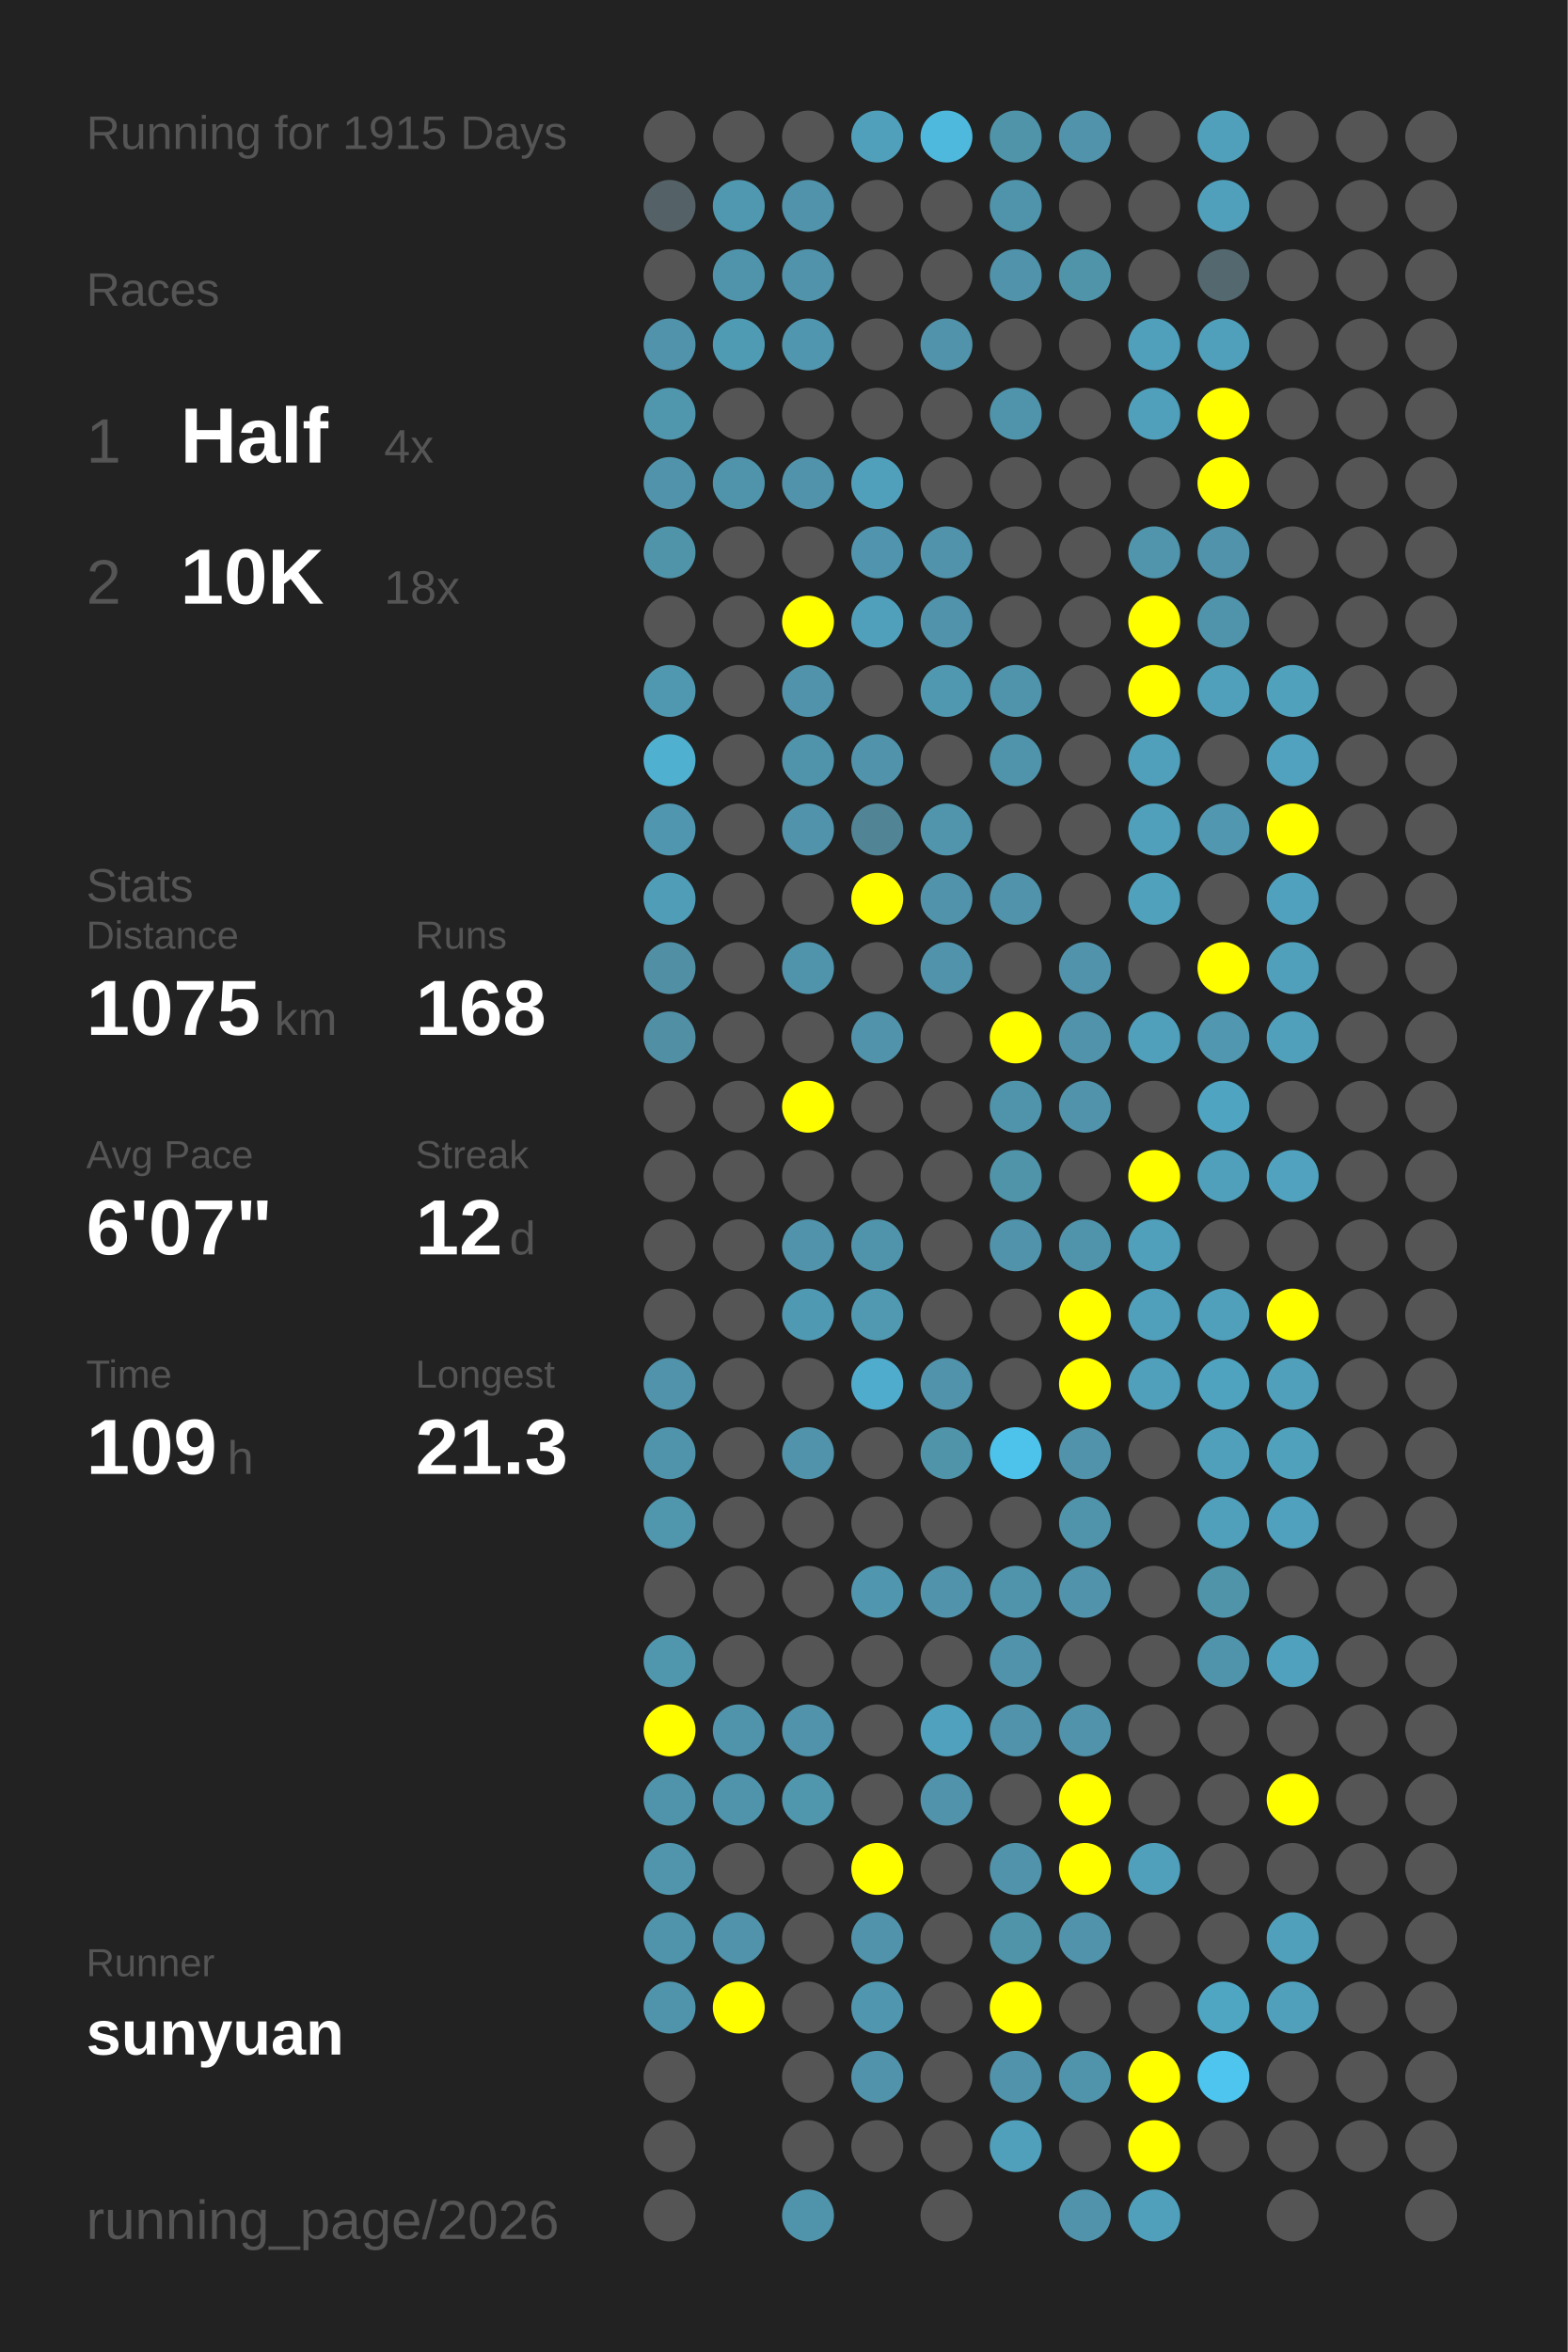
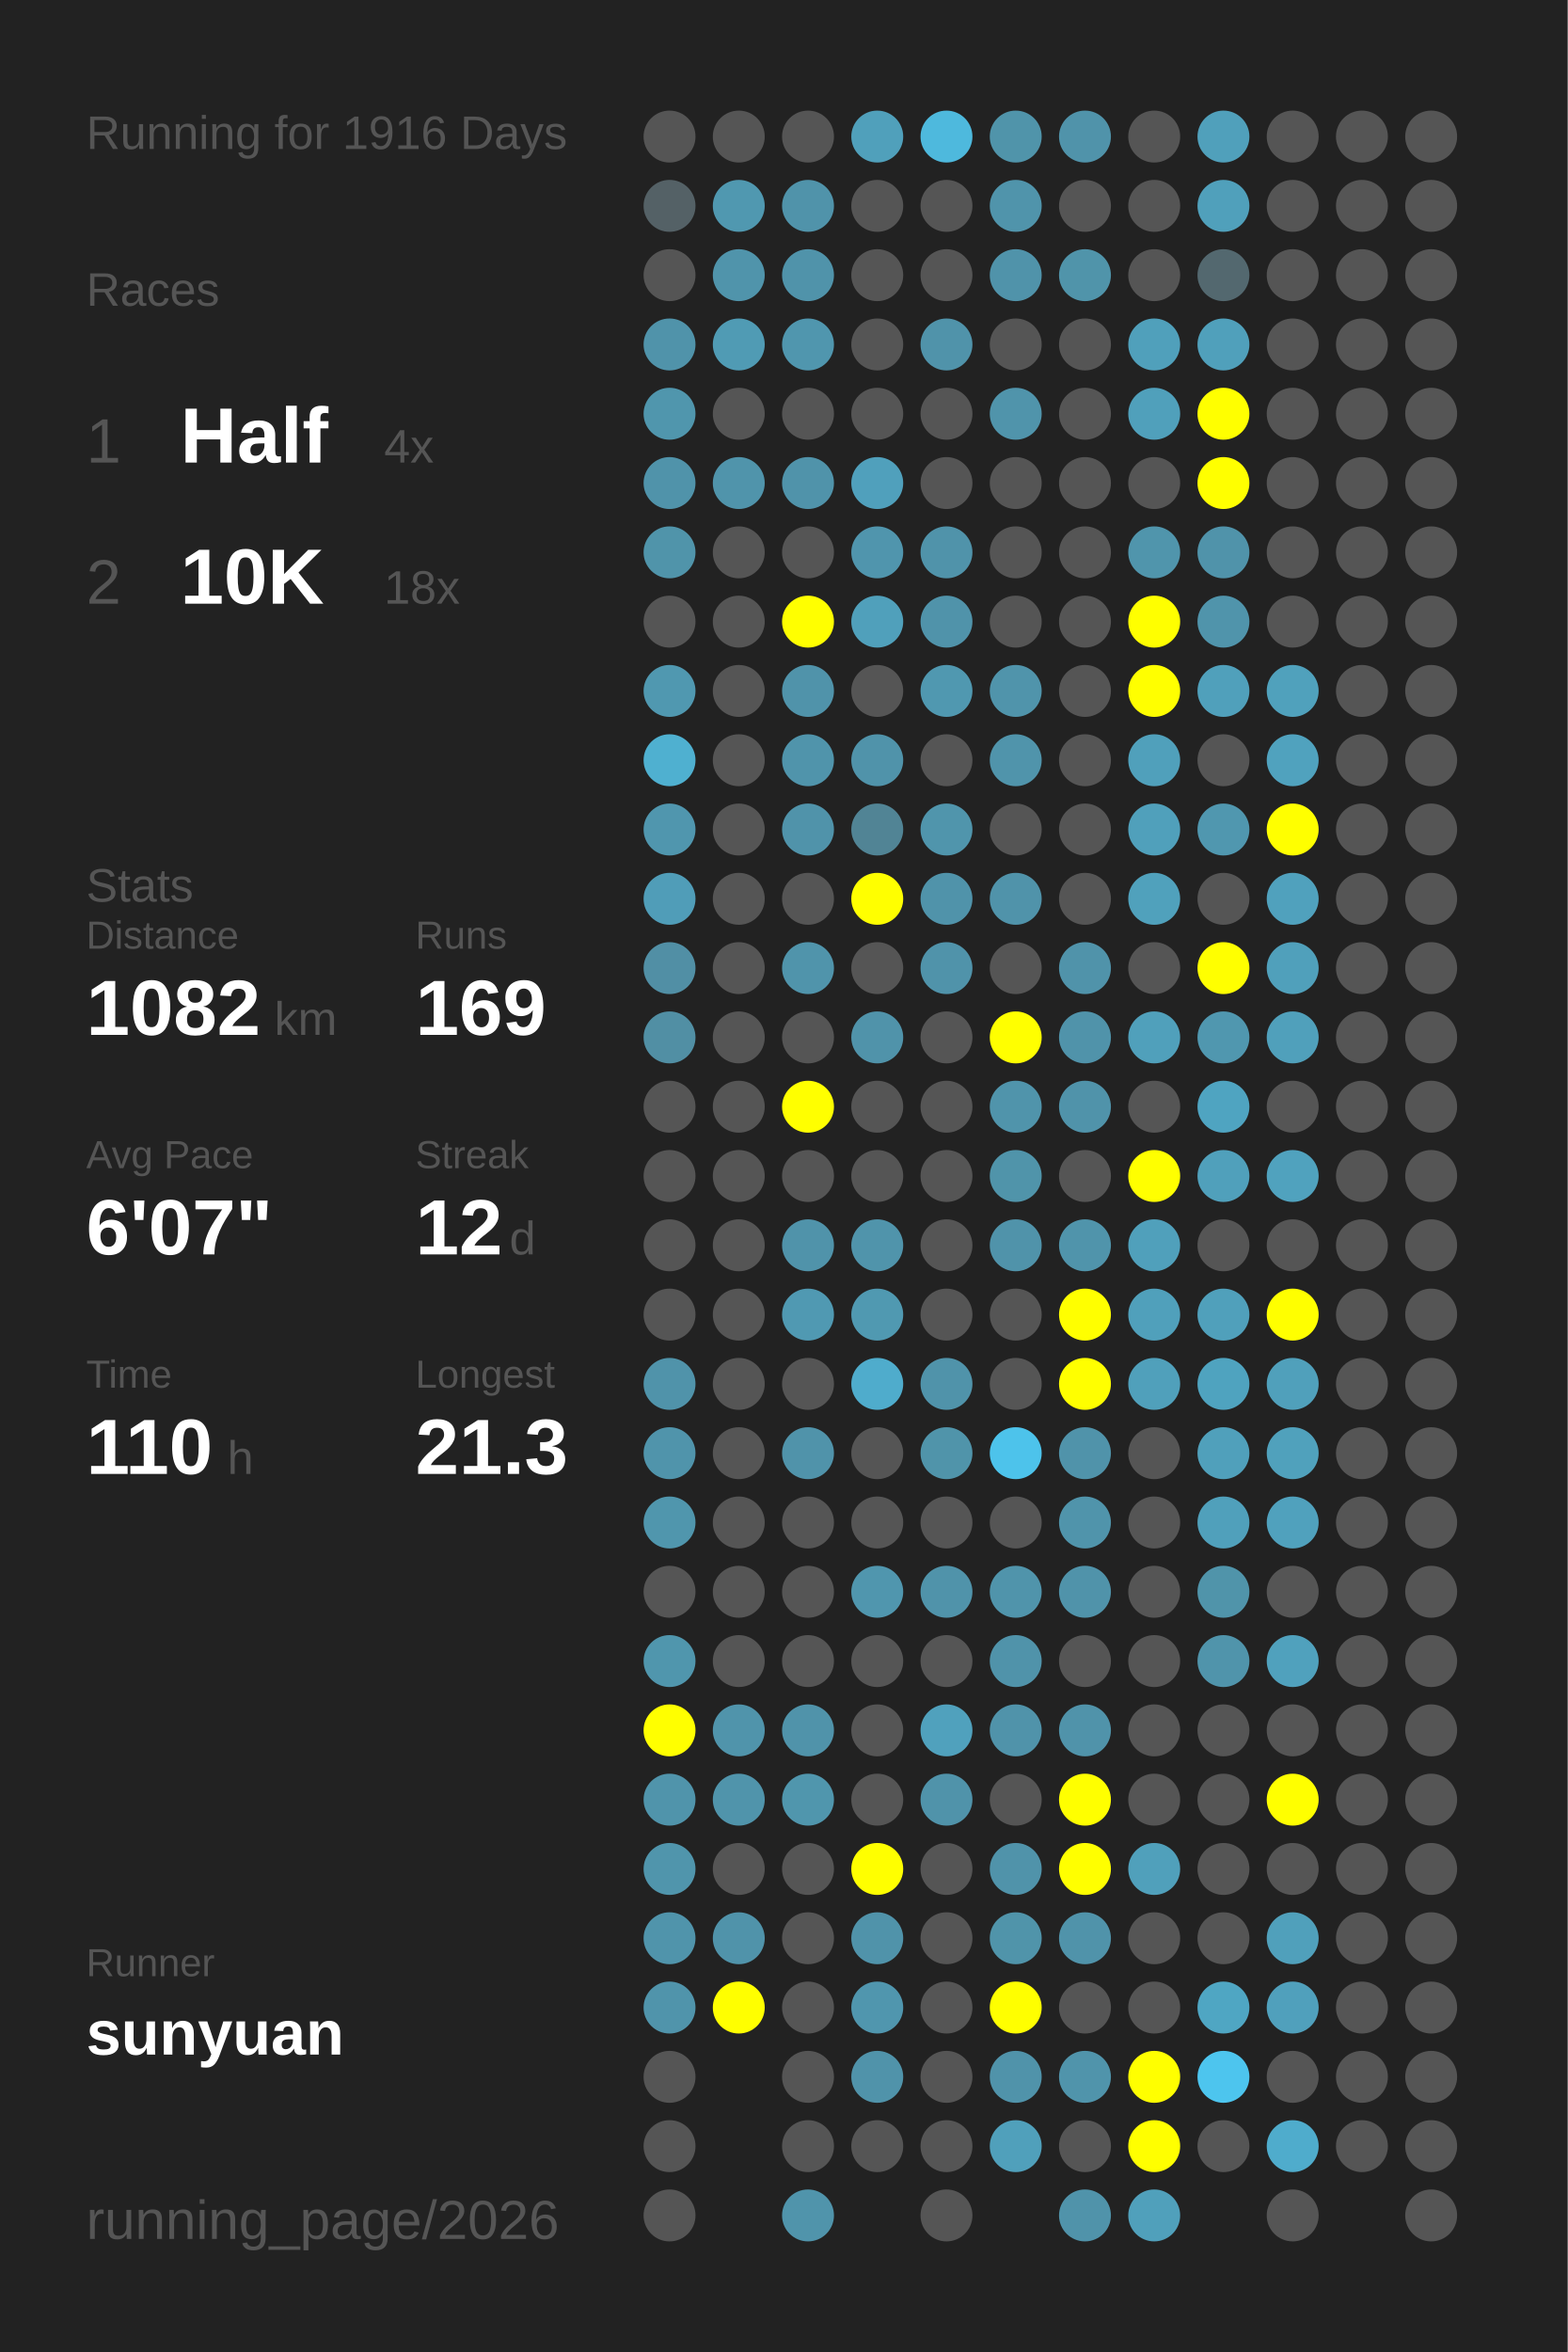
<svg xmlns="http://www.w3.org/2000/svg" baseProfile="full" height="300mm" version="1.1" viewBox="0,0,200,300" width="200mm">
  <defs />
  <rect fill="#222222" height="300" width="200" x="0" y="0" />
-   <text fill="#555555" style="font-size:6px; font-family:Arial;" x="11" y="19">Running for 1915 Days</text>
+   <text fill="#555555" style="font-size:6px; font-family:Arial;" x="11" y="19">Running for 1916 Days</text>
  <text fill="#555555" style="font-size:6px; font-family:Arial;" x="11" y="39">Races</text>
  <text fill="#555555" style="font-size:8px; font-family:Arial;" x="11" y="59">1</text>
  <text fill="#FFFFFF" style="font-size:10px; font-family:Arial; font-weight:bold;" x="23" y="59">Half</text>
  <text fill="#555555" style="font-size:6px; font-family:Arial;" x="49" y="59">4x</text>
  <text fill="#555555" style="font-size:8px; font-family:Arial;" x="11" y="77">2</text>
  <text fill="#FFFFFF" style="font-size:10px; font-family:Arial; font-weight:bold;" x="23" y="77">10K</text>
  <text fill="#555555" style="font-size:6px; font-family:Arial;" x="49" y="77">18x</text>
  <text fill="#555555" style="font-size:6px; font-family:Arial;" x="11" y="115">Stats</text>
  <text fill="#555555" style="font-size:5px; font-family:Arial;" x="11" y="121">Distance</text>
-   <text fill="#FFFFFF" style="font-size:10px; font-family:Arial; font-weight:bold;" x="11" y="132">1075</text>
+   <text fill="#FFFFFF" style="font-size:10px; font-family:Arial; font-weight:bold;" x="11" y="132">1082</text>
  <text fill="#555555" style="font-size:6px; font-family:Arial;" x="35" y="132">km</text>
  <text fill="#555555" style="font-size:5px; font-family:Arial;" x="53" y="121">Runs</text>
-   <text fill="#FFFFFF" style="font-size:10px; font-family:Arial; font-weight:bold;" x="53" y="132">168</text>
+   <text fill="#FFFFFF" style="font-size:10px; font-family:Arial; font-weight:bold;" x="53" y="132">169</text>
  <text fill="#555555" style="font-size:5px; font-family:Arial;" x="11" y="149">Avg Pace</text>
  <text fill="#FFFFFF" style="font-size:10px; font-family:Arial; font-weight:bold;" x="11" y="160">6'07"</text>
  <text fill="#555555" style="font-size:5px; font-family:Arial;" x="53" y="149">Streak</text>
  <text fill="#FFFFFF" style="font-size:10px; font-family:Arial; font-weight:bold;" x="53" y="160">12</text>
  <text fill="#555555" style="font-size:6px; font-family:Arial;" x="65" y="160">d</text>
  <text fill="#555555" style="font-size:5px; font-family:Arial;" x="11" y="177">Time</text>
-   <text fill="#FFFFFF" style="font-size:10px; font-family:Arial; font-weight:bold;" x="11" y="188">109</text>
+   <text fill="#FFFFFF" style="font-size:10px; font-family:Arial; font-weight:bold;" x="11" y="188">110</text>
  <text fill="#555555" style="font-size:6px; font-family:Arial;" x="29" y="188">h</text>
  <text fill="#555555" style="font-size:5px; font-family:Arial;" x="53" y="177">Longest</text>
  <text fill="#FFFFFF" style="font-size:10px; font-family:Arial; font-weight:bold;" x="53" y="188">21.3</text>
  <text fill="#555555" style="font-size:5px; font-family:Arial;" x="11" y="252.065">Runner</text>
  <text fill="#FFFFFF" style="font-size:8px; font-family:Arial; font-weight:bold;" x="11" y="262.065">sunyuan</text>
  <text fill="#555555" style="font-size:7px; font-family:Arial;" x="11" y="285.581">running_page/2026</text>
  <circle cx="85.417" cy="17.419" fill="#555555" r="3.312" />
  <circle cx="85.417" cy="26.258" fill="#546166" r="3.312" />
  <circle cx="85.417" cy="35.097" fill="#555555" r="3.312" />
  <circle cx="85.417" cy="43.935" fill="#5093aa" r="3.312" />
  <circle cx="85.417" cy="52.774" fill="#5096ad" r="3.312" />
  <circle cx="85.417" cy="61.613" fill="#5093aa" r="3.312" />
  <circle cx="85.417" cy="70.452" fill="#5094aa" r="3.312" />
  <circle cx="85.417" cy="79.29" fill="#555555" r="3.312" />
  <circle cx="85.417" cy="88.129" fill="#5098b0" r="3.312" />
  <circle cx="85.417" cy="96.968" fill="#4fb0d0" r="3.312" />
  <circle cx="85.417" cy="105.806" fill="#5096ae" r="3.312" />
  <circle cx="85.417" cy="114.645" fill="#509db8" r="3.312" />
  <circle cx="85.417" cy="123.484" fill="#518fa5" r="3.312" />
  <circle cx="85.417" cy="132.323" fill="#518fa4" r="3.312" />
  <circle cx="85.417" cy="141.161" fill="#555555" r="3.312" />
  <circle cx="85.417" cy="150" fill="#555555" r="3.312" />
  <circle cx="85.417" cy="158.839" fill="#555555" r="3.312" />
  <circle cx="85.417" cy="167.677" fill="#555555" r="3.312" />
  <circle cx="85.417" cy="176.516" fill="#5093aa" r="3.312" />
  <circle cx="85.417" cy="185.355" fill="#5094ab" r="3.312" />
  <circle cx="85.417" cy="194.194" fill="#5096ad" r="3.312" />
  <circle cx="85.417" cy="203.032" fill="#555555" r="3.312" />
  <circle cx="85.417" cy="211.871" fill="#5096ad" r="3.312" />
  <circle cx="85.417" cy="220.71" fill="#FFFF00" r="3.312" />
  <circle cx="85.417" cy="229.548" fill="#5094ab" r="3.312" />
  <circle cx="85.417" cy="238.387" fill="#5095ac" r="3.312" />
  <circle cx="85.417" cy="247.226" fill="#5094ab" r="3.312" />
  <circle cx="85.417" cy="256.065" fill="#5094ab" r="3.312" />
  <circle cx="85.417" cy="264.903" fill="#555555" r="3.312" />
  <circle cx="85.417" cy="273.742" fill="#555555" r="3.312" />
  <circle cx="85.417" cy="282.581" fill="#555555" r="3.312" />
  <circle cx="94.25" cy="17.419" fill="#555555" r="3.312" />
  <circle cx="94.25" cy="26.258" fill="#5098b0" r="3.312" />
  <circle cx="94.25" cy="35.097" fill="#5094ab" r="3.312" />
  <circle cx="94.25" cy="43.935" fill="#509bb4" r="3.312" />
  <circle cx="94.25" cy="52.774" fill="#555555" r="3.312" />
  <circle cx="94.25" cy="61.613" fill="#5094ab" r="3.312" />
  <circle cx="94.25" cy="70.452" fill="#555555" r="3.312" />
  <circle cx="94.25" cy="79.29" fill="#555555" r="3.312" />
  <circle cx="94.25" cy="88.129" fill="#555555" r="3.312" />
  <circle cx="94.25" cy="96.968" fill="#555555" r="3.312" />
  <circle cx="94.25" cy="105.806" fill="#555555" r="3.312" />
  <circle cx="94.25" cy="114.645" fill="#555555" r="3.312" />
  <circle cx="94.25" cy="123.484" fill="#555555" r="3.312" />
  <circle cx="94.25" cy="132.323" fill="#555555" r="3.312" />
  <circle cx="94.25" cy="141.161" fill="#555555" r="3.312" />
  <circle cx="94.25" cy="150" fill="#555555" r="3.312" />
  <circle cx="94.25" cy="158.839" fill="#555555" r="3.312" />
  <circle cx="94.25" cy="167.677" fill="#555555" r="3.312" />
  <circle cx="94.25" cy="176.516" fill="#555555" r="3.312" />
  <circle cx="94.25" cy="185.355" fill="#555555" r="3.312" />
  <circle cx="94.25" cy="194.194" fill="#555555" r="3.312" />
  <circle cx="94.25" cy="203.032" fill="#555555" r="3.312" />
  <circle cx="94.25" cy="211.871" fill="#555555" r="3.312" />
  <circle cx="94.25" cy="220.71" fill="#5094ab" r="3.312" />
  <circle cx="94.25" cy="229.548" fill="#5094ab" r="3.312" />
  <circle cx="94.25" cy="238.387" fill="#555555" r="3.312" />
  <circle cx="94.25" cy="247.226" fill="#5093aa" r="3.312" />
  <circle cx="94.25" cy="256.065" fill="#FFFF00" r="3.312" />
  <circle cx="103.083" cy="17.419" fill="#555555" r="3.312" />
  <circle cx="103.083" cy="26.258" fill="#5093aa" r="3.312" />
  <circle cx="103.083" cy="35.097" fill="#5093aa" r="3.312" />
  <circle cx="103.083" cy="43.935" fill="#5096ae" r="3.312" />
  <circle cx="103.083" cy="52.774" fill="#555555" r="3.312" />
  <circle cx="103.083" cy="61.613" fill="#5093aa" r="3.312" />
  <circle cx="103.083" cy="70.452" fill="#555555" r="3.312" />
  <circle cx="103.083" cy="79.29" fill="#FFFF00" r="3.312" />
  <circle cx="103.083" cy="88.129" fill="#5093aa" r="3.312" />
  <circle cx="103.083" cy="96.968" fill="#5094ab" r="3.312" />
  <circle cx="103.083" cy="105.806" fill="#5093aa" r="3.312" />
  <circle cx="103.083" cy="114.645" fill="#555555" r="3.312" />
  <circle cx="103.083" cy="123.484" fill="#5094ab" r="3.312" />
  <circle cx="103.083" cy="132.323" fill="#555555" r="3.312" />
  <circle cx="103.083" cy="141.161" fill="#FFFF00" r="3.312" />
  <circle cx="103.083" cy="150" fill="#555555" r="3.312" />
  <circle cx="103.083" cy="158.839" fill="#5093aa" r="3.312" />
  <circle cx="103.083" cy="167.677" fill="#5099b2" r="3.312" />
  <circle cx="103.083" cy="176.516" fill="#555555" r="3.312" />
  <circle cx="103.083" cy="185.355" fill="#5093aa" r="3.312" />
  <circle cx="103.083" cy="194.194" fill="#555555" r="3.312" />
  <circle cx="103.083" cy="203.032" fill="#555555" r="3.312" />
  <circle cx="103.083" cy="211.871" fill="#555555" r="3.312" />
  <circle cx="103.083" cy="220.71" fill="#5093aa" r="3.312" />
  <circle cx="103.083" cy="229.548" fill="#5096ad" r="3.312" />
  <circle cx="103.083" cy="238.387" fill="#555555" r="3.312" />
  <circle cx="103.083" cy="247.226" fill="#555555" r="3.312" />
  <circle cx="103.083" cy="256.065" fill="#555555" r="3.312" />
  <circle cx="103.083" cy="264.903" fill="#555555" r="3.312" />
  <circle cx="103.083" cy="273.742" fill="#555555" r="3.312" />
  <circle cx="103.083" cy="282.581" fill="#5094ab" r="3.312" />
  <circle cx="111.917" cy="17.419" fill="#50a0bb" r="3.312" />
  <circle cx="111.917" cy="26.258" fill="#555555" r="3.312" />
  <circle cx="111.917" cy="35.097" fill="#555555" r="3.312" />
  <circle cx="111.917" cy="43.935" fill="#555555" r="3.312" />
  <circle cx="111.917" cy="52.774" fill="#555555" r="3.312" />
  <circle cx="111.917" cy="61.613" fill="#50a0bc" r="3.312" />
  <circle cx="111.917" cy="70.452" fill="#5095ad" r="3.312" />
  <circle cx="111.917" cy="79.29" fill="#50a0bb" r="3.312" />
  <circle cx="111.917" cy="88.129" fill="#555555" r="3.312" />
  <circle cx="111.917" cy="96.968" fill="#5093aa" r="3.312" />
  <circle cx="111.917" cy="105.806" fill="#518495" r="3.312" />
  <circle cx="111.917" cy="114.645" fill="#FFFF00" r="3.312" />
  <circle cx="111.917" cy="123.484" fill="#555555" r="3.312" />
  <circle cx="111.917" cy="132.323" fill="#5093aa" r="3.312" />
  <circle cx="111.917" cy="141.161" fill="#555555" r="3.312" />
  <circle cx="111.917" cy="150" fill="#555555" r="3.312" />
  <circle cx="111.917" cy="158.839" fill="#5094ab" r="3.312" />
  <circle cx="111.917" cy="167.677" fill="#5099b1" r="3.312" />
  <circle cx="111.917" cy="176.516" fill="#4faccc" r="3.312" />
  <circle cx="111.917" cy="185.355" fill="#555555" r="3.312" />
  <circle cx="111.917" cy="194.194" fill="#555555" r="3.312" />
  <circle cx="111.917" cy="203.032" fill="#5096ae" r="3.312" />
  <circle cx="111.917" cy="211.871" fill="#555555" r="3.312" />
  <circle cx="111.917" cy="220.71" fill="#555555" r="3.312" />
  <circle cx="111.917" cy="229.548" fill="#555555" r="3.312" />
  <circle cx="111.917" cy="238.387" fill="#FFFF00" r="3.312" />
  <circle cx="111.917" cy="247.226" fill="#5093aa" r="3.312" />
  <circle cx="111.917" cy="256.065" fill="#5096ae" r="3.312" />
  <circle cx="111.917" cy="264.903" fill="#5093aa" r="3.312" />
  <circle cx="111.917" cy="273.742" fill="#555555" r="3.312" />
  <circle cx="120.75" cy="17.419" fill="#4eb9dd" r="3.312" />
  <circle cx="120.75" cy="26.258" fill="#555555" r="3.312" />
  <circle cx="120.75" cy="35.097" fill="#555555" r="3.312" />
  <circle cx="120.75" cy="43.935" fill="#5093aa" r="3.312" />
  <circle cx="120.75" cy="52.774" fill="#555555" r="3.312" />
  <circle cx="120.75" cy="61.613" fill="#555555" r="3.312" />
  <circle cx="120.75" cy="70.452" fill="#5093aa" r="3.312" />
  <circle cx="120.75" cy="79.29" fill="#5093aa" r="3.312" />
  <circle cx="120.75" cy="88.129" fill="#5098b0" r="3.312" />
  <circle cx="120.75" cy="96.968" fill="#555555" r="3.312" />
  <circle cx="120.75" cy="105.806" fill="#5095ac" r="3.312" />
  <circle cx="120.75" cy="114.645" fill="#5093aa" r="3.312" />
  <circle cx="120.75" cy="123.484" fill="#5093aa" r="3.312" />
  <circle cx="120.75" cy="132.323" fill="#555555" r="3.312" />
  <circle cx="120.75" cy="141.161" fill="#555555" r="3.312" />
  <circle cx="120.75" cy="150" fill="#555555" r="3.312" />
  <circle cx="120.75" cy="158.839" fill="#555555" r="3.312" />
  <circle cx="120.75" cy="167.677" fill="#555555" r="3.312" />
  <circle cx="120.75" cy="176.516" fill="#5093aa" r="3.312" />
  <circle cx="120.75" cy="185.355" fill="#5094aa" r="3.312" />
  <circle cx="120.75" cy="194.194" fill="#555555" r="3.312" />
  <circle cx="120.75" cy="203.032" fill="#5093aa" r="3.312" />
  <circle cx="120.75" cy="211.871" fill="#555555" r="3.312" />
  <circle cx="120.75" cy="220.71" fill="#50a1bd" r="3.312" />
  <circle cx="120.75" cy="229.548" fill="#5093aa" r="3.312" />
  <circle cx="120.75" cy="238.387" fill="#555555" r="3.312" />
  <circle cx="120.75" cy="247.226" fill="#555555" r="3.312" />
  <circle cx="120.75" cy="256.065" fill="#555555" r="3.312" />
  <circle cx="120.75" cy="264.903" fill="#555555" r="3.312" />
  <circle cx="120.75" cy="273.742" fill="#555555" r="3.312" />
  <circle cx="120.75" cy="282.581" fill="#555555" r="3.312" />
  <circle cx="129.583" cy="17.419" fill="#5094aa" r="3.312" />
  <circle cx="129.583" cy="26.258" fill="#5094ab" r="3.312" />
  <circle cx="129.583" cy="35.097" fill="#5093aa" r="3.312" />
  <circle cx="129.583" cy="43.935" fill="#555555" r="3.312" />
  <circle cx="129.583" cy="52.774" fill="#5094ab" r="3.312" />
  <circle cx="129.583" cy="61.613" fill="#555555" r="3.312" />
  <circle cx="129.583" cy="70.452" fill="#555555" r="3.312" />
  <circle cx="129.583" cy="79.29" fill="#555555" r="3.312" />
  <circle cx="129.583" cy="88.129" fill="#5094ab" r="3.312" />
  <circle cx="129.583" cy="96.968" fill="#5094ab" r="3.312" />
  <circle cx="129.583" cy="105.806" fill="#555555" r="3.312" />
  <circle cx="129.583" cy="114.645" fill="#5093aa" r="3.312" />
  <circle cx="129.583" cy="123.484" fill="#555555" r="3.312" />
  <circle cx="129.583" cy="132.323" fill="#FFFF00" r="3.312" />
  <circle cx="129.583" cy="141.161" fill="#5094ab" r="3.312" />
  <circle cx="129.583" cy="150" fill="#5094aa" r="3.312" />
  <circle cx="129.583" cy="158.839" fill="#5093aa" r="3.312" />
  <circle cx="129.583" cy="167.677" fill="#555555" r="3.312" />
  <circle cx="129.583" cy="176.516" fill="#555555" r="3.312" />
  <circle cx="129.583" cy="185.355" fill="#4dc3eb" r="3.312" />
  <circle cx="129.583" cy="194.194" fill="#555555" r="3.312" />
  <circle cx="129.583" cy="203.032" fill="#5094ab" r="3.312" />
  <circle cx="129.583" cy="211.871" fill="#5093aa" r="3.312" />
  <circle cx="129.583" cy="220.71" fill="#5093aa" r="3.312" />
  <circle cx="129.583" cy="229.548" fill="#555555" r="3.312" />
  <circle cx="129.583" cy="238.387" fill="#5093aa" r="3.312" />
  <circle cx="129.583" cy="247.226" fill="#5094aa" r="3.312" />
  <circle cx="129.583" cy="256.065" fill="#FFFF00" r="3.312" />
  <circle cx="129.583" cy="264.903" fill="#5093aa" r="3.312" />
  <circle cx="129.583" cy="273.742" fill="#50a0bb" r="3.312" />
  <circle cx="138.417" cy="17.419" fill="#5093aa" r="3.312" />
  <circle cx="138.417" cy="26.258" fill="#555555" r="3.312" />
  <circle cx="138.417" cy="35.097" fill="#5094aa" r="3.312" />
  <circle cx="138.417" cy="43.935" fill="#555555" r="3.312" />
  <circle cx="138.417" cy="52.774" fill="#555555" r="3.312" />
  <circle cx="138.417" cy="61.613" fill="#555555" r="3.312" />
  <circle cx="138.417" cy="70.452" fill="#555555" r="3.312" />
  <circle cx="138.417" cy="79.29" fill="#555555" r="3.312" />
  <circle cx="138.417" cy="88.129" fill="#555555" r="3.312" />
  <circle cx="138.417" cy="96.968" fill="#555555" r="3.312" />
  <circle cx="138.417" cy="105.806" fill="#555555" r="3.312" />
  <circle cx="138.417" cy="114.645" fill="#555555" r="3.312" />
  <circle cx="138.417" cy="123.484" fill="#5093aa" r="3.312" />
  <circle cx="138.417" cy="132.323" fill="#5093aa" r="3.312" />
  <circle cx="138.417" cy="141.161" fill="#5093aa" r="3.312" />
  <circle cx="138.417" cy="150" fill="#555555" r="3.312" />
  <circle cx="138.417" cy="158.839" fill="#5094ab" r="3.312" />
  <circle cx="138.417" cy="167.677" fill="#FFFF00" r="3.312" />
  <circle cx="138.417" cy="176.516" fill="#FFFF00" r="3.312" />
  <circle cx="138.417" cy="185.355" fill="#5093aa" r="3.312" />
  <circle cx="138.417" cy="194.194" fill="#5094ab" r="3.312" />
  <circle cx="138.417" cy="203.032" fill="#5093aa" r="3.312" />
  <circle cx="138.417" cy="211.871" fill="#555555" r="3.312" />
  <circle cx="138.417" cy="220.71" fill="#5093aa" r="3.312" />
  <circle cx="138.417" cy="229.548" fill="#FFFF00" r="3.312" />
  <circle cx="138.417" cy="238.387" fill="#FFFF00" r="3.312" />
  <circle cx="138.417" cy="247.226" fill="#5093aa" r="3.312" />
  <circle cx="138.417" cy="256.065" fill="#555555" r="3.312" />
  <circle cx="138.417" cy="264.903" fill="#5094ab" r="3.312" />
  <circle cx="138.417" cy="273.742" fill="#555555" r="3.312" />
  <circle cx="138.417" cy="282.581" fill="#5093aa" r="3.312" />
  <circle cx="147.25" cy="17.419" fill="#555555" r="3.312" />
  <circle cx="147.25" cy="26.258" fill="#555555" r="3.312" />
  <circle cx="147.25" cy="35.097" fill="#555555" r="3.312" />
  <circle cx="147.25" cy="43.935" fill="#50a0bb" r="3.312" />
  <circle cx="147.25" cy="52.774" fill="#50a0bb" r="3.312" />
  <circle cx="147.25" cy="61.613" fill="#555555" r="3.312" />
  <circle cx="147.25" cy="70.452" fill="#5095ac" r="3.312" />
  <circle cx="147.25" cy="79.29" fill="#FFFF00" r="3.312" />
  <circle cx="147.25" cy="88.129" fill="#FFFF00" r="3.312" />
  <circle cx="147.25" cy="96.968" fill="#50a0bb" r="3.312" />
  <circle cx="147.25" cy="105.806" fill="#50a0bb" r="3.312" />
  <circle cx="147.25" cy="114.645" fill="#50a1bc" r="3.312" />
  <circle cx="147.25" cy="123.484" fill="#555555" r="3.312" />
  <circle cx="147.25" cy="132.323" fill="#50a0bb" r="3.312" />
  <circle cx="147.25" cy="141.161" fill="#555555" r="3.312" />
  <circle cx="147.25" cy="150" fill="#FFFF00" r="3.312" />
  <circle cx="147.25" cy="158.839" fill="#50a0bb" r="3.312" />
  <circle cx="147.25" cy="167.677" fill="#50a0bb" r="3.312" />
  <circle cx="147.25" cy="176.516" fill="#50a0bb" r="3.312" />
  <circle cx="147.25" cy="185.355" fill="#555555" r="3.312" />
  <circle cx="147.25" cy="194.194" fill="#555555" r="3.312" />
  <circle cx="147.25" cy="203.032" fill="#555555" r="3.312" />
  <circle cx="147.25" cy="211.871" fill="#555555" r="3.312" />
  <circle cx="147.25" cy="220.71" fill="#555555" r="3.312" />
  <circle cx="147.25" cy="229.548" fill="#555555" r="3.312" />
  <circle cx="147.25" cy="238.387" fill="#50a0bb" r="3.312" />
  <circle cx="147.25" cy="247.226" fill="#555555" r="3.312" />
  <circle cx="147.25" cy="256.065" fill="#555555" r="3.312" />
  <circle cx="147.25" cy="264.903" fill="#FFFF00" r="3.312" />
  <circle cx="147.25" cy="273.742" fill="#FFFF00" r="3.312" />
  <circle cx="147.25" cy="282.581" fill="#50a0bb" r="3.312" />
  <circle cx="156.083" cy="17.419" fill="#50a0bb" r="3.312" />
  <circle cx="156.083" cy="26.258" fill="#50a0bb" r="3.312" />
  <circle cx="156.083" cy="35.097" fill="#53686f" r="3.312" />
  <circle cx="156.083" cy="43.935" fill="#50a0bb" r="3.312" />
  <circle cx="156.083" cy="52.774" fill="#FFFF00" r="3.312" />
  <circle cx="156.083" cy="61.613" fill="#FFFF00" r="3.312" />
  <circle cx="156.083" cy="70.452" fill="#5093aa" r="3.312" />
  <circle cx="156.083" cy="79.29" fill="#5094ab" r="3.312" />
  <circle cx="156.083" cy="88.129" fill="#50a0bb" r="3.312" />
  <circle cx="156.083" cy="96.968" fill="#555555" r="3.312" />
  <circle cx="156.083" cy="105.806" fill="#5097af" r="3.312" />
  <circle cx="156.083" cy="114.645" fill="#555555" r="3.312" />
  <circle cx="156.083" cy="123.484" fill="#FFFF00" r="3.312" />
  <circle cx="156.083" cy="132.323" fill="#5097af" r="3.312" />
  <circle cx="156.083" cy="141.161" fill="#4fa4c1" r="3.312" />
  <circle cx="156.083" cy="150" fill="#50a0bb" r="3.312" />
  <circle cx="156.083" cy="158.839" fill="#555555" r="3.312" />
  <circle cx="156.083" cy="167.677" fill="#50a0bb" r="3.312" />
  <circle cx="156.083" cy="176.516" fill="#4fa3bf" r="3.312" />
  <circle cx="156.083" cy="185.355" fill="#50a0bb" r="3.312" />
  <circle cx="156.083" cy="194.194" fill="#50a0bb" r="3.312" />
  <circle cx="156.083" cy="203.032" fill="#5094aa" r="3.312" />
  <circle cx="156.083" cy="211.871" fill="#5094ab" r="3.312" />
  <circle cx="156.083" cy="220.71" fill="#555555" r="3.312" />
  <circle cx="156.083" cy="229.548" fill="#555555" r="3.312" />
  <circle cx="156.083" cy="238.387" fill="#555555" r="3.312" />
  <circle cx="156.083" cy="247.226" fill="#555555" r="3.312" />
  <circle cx="156.083" cy="256.065" fill="#4fa6c3" r="3.312" />
  <circle cx="156.083" cy="264.903" fill="#4dc5ee" r="3.312" />
  <circle cx="156.083" cy="273.742" fill="#555555" r="3.312" />
  <circle cx="164.917" cy="17.419" fill="#555555" r="3.312" />
  <circle cx="164.917" cy="26.258" fill="#555555" r="3.312" />
  <circle cx="164.917" cy="35.097" fill="#555555" r="3.312" />
  <circle cx="164.917" cy="43.935" fill="#555555" r="3.312" />
  <circle cx="164.917" cy="52.774" fill="#555555" r="3.312" />
  <circle cx="164.917" cy="61.613" fill="#555555" r="3.312" />
  <circle cx="164.917" cy="70.452" fill="#555555" r="3.312" />
  <circle cx="164.917" cy="79.29" fill="#555555" r="3.312" />
  <circle cx="164.917" cy="88.129" fill="#50a1bc" r="3.312" />
  <circle cx="164.917" cy="96.968" fill="#50a2be" r="3.312" />
  <circle cx="164.917" cy="105.806" fill="#FFFF00" r="3.312" />
  <circle cx="164.917" cy="114.645" fill="#50a1bd" r="3.312" />
  <circle cx="164.917" cy="123.484" fill="#50a0bb" r="3.312" />
  <circle cx="164.917" cy="132.323" fill="#50a0bb" r="3.312" />
  <circle cx="164.917" cy="141.161" fill="#555555" r="3.312" />
  <circle cx="164.917" cy="150" fill="#50a2be" r="3.312" />
  <circle cx="164.917" cy="158.839" fill="#555555" r="3.312" />
  <circle cx="164.917" cy="167.677" fill="#FFFF00" r="3.312" />
  <circle cx="164.917" cy="176.516" fill="#50a0bb" r="3.312" />
  <circle cx="164.917" cy="185.355" fill="#50a1bc" r="3.312" />
  <circle cx="164.917" cy="194.194" fill="#50a1bd" r="3.312" />
  <circle cx="164.917" cy="203.032" fill="#555555" r="3.312" />
  <circle cx="164.917" cy="211.871" fill="#50a1bd" r="3.312" />
  <circle cx="164.917" cy="220.71" fill="#555555" r="3.312" />
  <circle cx="164.917" cy="229.548" fill="#FFFF00" r="3.312" />
  <circle cx="164.917" cy="238.387" fill="#555555" r="3.312" />
  <circle cx="164.917" cy="247.226" fill="#50a0bb" r="3.312" />
  <circle cx="164.917" cy="256.065" fill="#50a0bc" r="3.312" />
  <circle cx="164.917" cy="264.903" fill="#555555" r="3.312" />
-   <circle cx="164.917" cy="273.742" fill="#555555" r="3.312" />
+   <circle cx="164.917" cy="273.742" fill="#4faccc" r="3.312" />
  <circle cx="164.917" cy="282.581" fill="#555555" r="3.312" />
  <circle cx="173.75" cy="17.419" fill="#555555" r="3.312" />
  <circle cx="173.75" cy="26.258" fill="#555555" r="3.312" />
  <circle cx="173.75" cy="35.097" fill="#555555" r="3.312" />
  <circle cx="173.75" cy="43.935" fill="#555555" r="3.312" />
  <circle cx="173.75" cy="52.774" fill="#555555" r="3.312" />
  <circle cx="173.75" cy="61.613" fill="#555555" r="3.312" />
  <circle cx="173.75" cy="70.452" fill="#555555" r="3.312" />
  <circle cx="173.75" cy="79.29" fill="#555555" r="3.312" />
  <circle cx="173.75" cy="88.129" fill="#555555" r="3.312" />
  <circle cx="173.75" cy="96.968" fill="#555555" r="3.312" />
  <circle cx="173.75" cy="105.806" fill="#555555" r="3.312" />
  <circle cx="173.75" cy="114.645" fill="#555555" r="3.312" />
  <circle cx="173.75" cy="123.484" fill="#555555" r="3.312" />
  <circle cx="173.75" cy="132.323" fill="#555555" r="3.312" />
  <circle cx="173.75" cy="141.161" fill="#555555" r="3.312" />
  <circle cx="173.75" cy="150" fill="#555555" r="3.312" />
  <circle cx="173.75" cy="158.839" fill="#555555" r="3.312" />
  <circle cx="173.75" cy="167.677" fill="#555555" r="3.312" />
  <circle cx="173.75" cy="176.516" fill="#555555" r="3.312" />
  <circle cx="173.75" cy="185.355" fill="#555555" r="3.312" />
  <circle cx="173.75" cy="194.194" fill="#555555" r="3.312" />
  <circle cx="173.75" cy="203.032" fill="#555555" r="3.312" />
  <circle cx="173.75" cy="211.871" fill="#555555" r="3.312" />
  <circle cx="173.75" cy="220.71" fill="#555555" r="3.312" />
  <circle cx="173.75" cy="229.548" fill="#555555" r="3.312" />
  <circle cx="173.75" cy="238.387" fill="#555555" r="3.312" />
  <circle cx="173.75" cy="247.226" fill="#555555" r="3.312" />
  <circle cx="173.75" cy="256.065" fill="#555555" r="3.312" />
  <circle cx="173.75" cy="264.903" fill="#555555" r="3.312" />
  <circle cx="173.75" cy="273.742" fill="#555555" r="3.312" />
  <circle cx="182.583" cy="17.419" fill="#555555" r="3.312" />
  <circle cx="182.583" cy="26.258" fill="#555555" r="3.312" />
  <circle cx="182.583" cy="35.097" fill="#555555" r="3.312" />
  <circle cx="182.583" cy="43.935" fill="#555555" r="3.312" />
  <circle cx="182.583" cy="52.774" fill="#555555" r="3.312" />
  <circle cx="182.583" cy="61.613" fill="#555555" r="3.312" />
  <circle cx="182.583" cy="70.452" fill="#555555" r="3.312" />
  <circle cx="182.583" cy="79.29" fill="#555555" r="3.312" />
  <circle cx="182.583" cy="88.129" fill="#555555" r="3.312" />
  <circle cx="182.583" cy="96.968" fill="#555555" r="3.312" />
  <circle cx="182.583" cy="105.806" fill="#555555" r="3.312" />
  <circle cx="182.583" cy="114.645" fill="#555555" r="3.312" />
  <circle cx="182.583" cy="123.484" fill="#555555" r="3.312" />
  <circle cx="182.583" cy="132.323" fill="#555555" r="3.312" />
  <circle cx="182.583" cy="141.161" fill="#555555" r="3.312" />
  <circle cx="182.583" cy="150" fill="#555555" r="3.312" />
  <circle cx="182.583" cy="158.839" fill="#555555" r="3.312" />
  <circle cx="182.583" cy="167.677" fill="#555555" r="3.312" />
  <circle cx="182.583" cy="176.516" fill="#555555" r="3.312" />
  <circle cx="182.583" cy="185.355" fill="#555555" r="3.312" />
  <circle cx="182.583" cy="194.194" fill="#555555" r="3.312" />
  <circle cx="182.583" cy="203.032" fill="#555555" r="3.312" />
  <circle cx="182.583" cy="211.871" fill="#555555" r="3.312" />
  <circle cx="182.583" cy="220.71" fill="#555555" r="3.312" />
  <circle cx="182.583" cy="229.548" fill="#555555" r="3.312" />
  <circle cx="182.583" cy="238.387" fill="#555555" r="3.312" />
  <circle cx="182.583" cy="247.226" fill="#555555" r="3.312" />
  <circle cx="182.583" cy="256.065" fill="#555555" r="3.312" />
  <circle cx="182.583" cy="264.903" fill="#555555" r="3.312" />
  <circle cx="182.583" cy="273.742" fill="#555555" r="3.312" />
  <circle cx="182.583" cy="282.581" fill="#555555" r="3.312" />
</svg>
